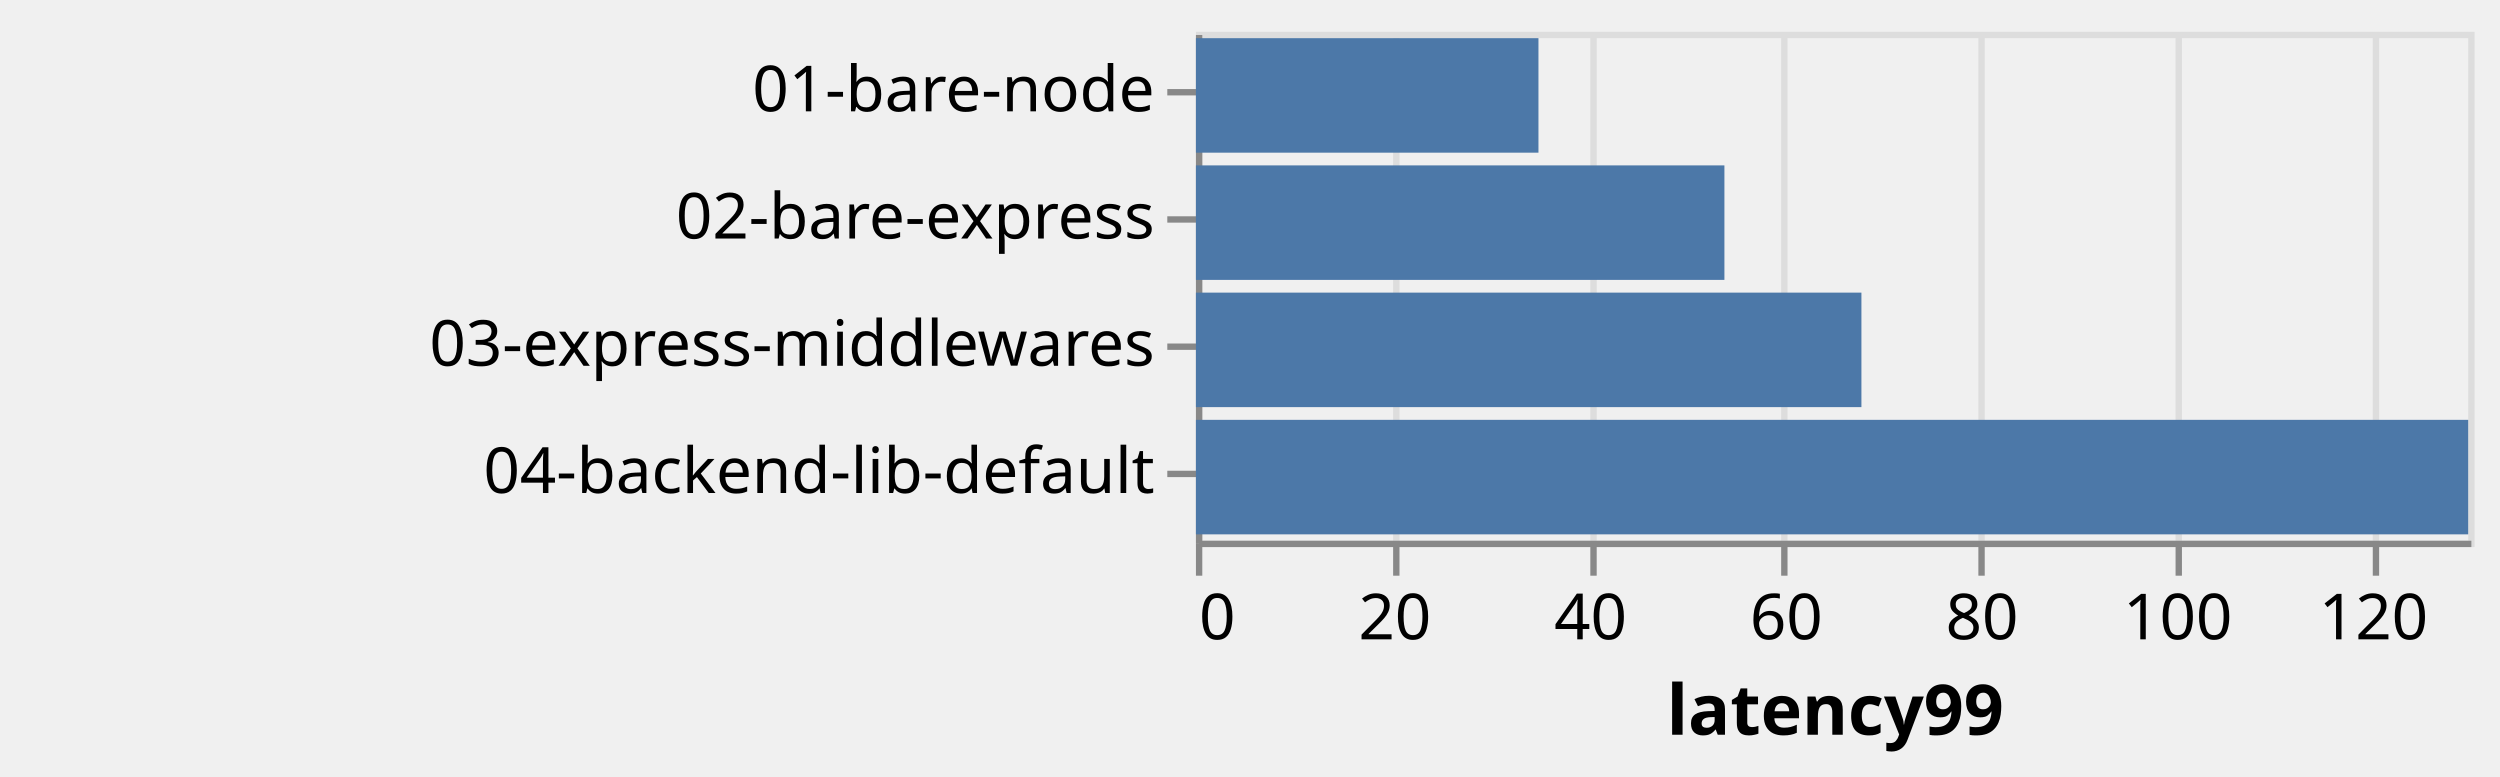
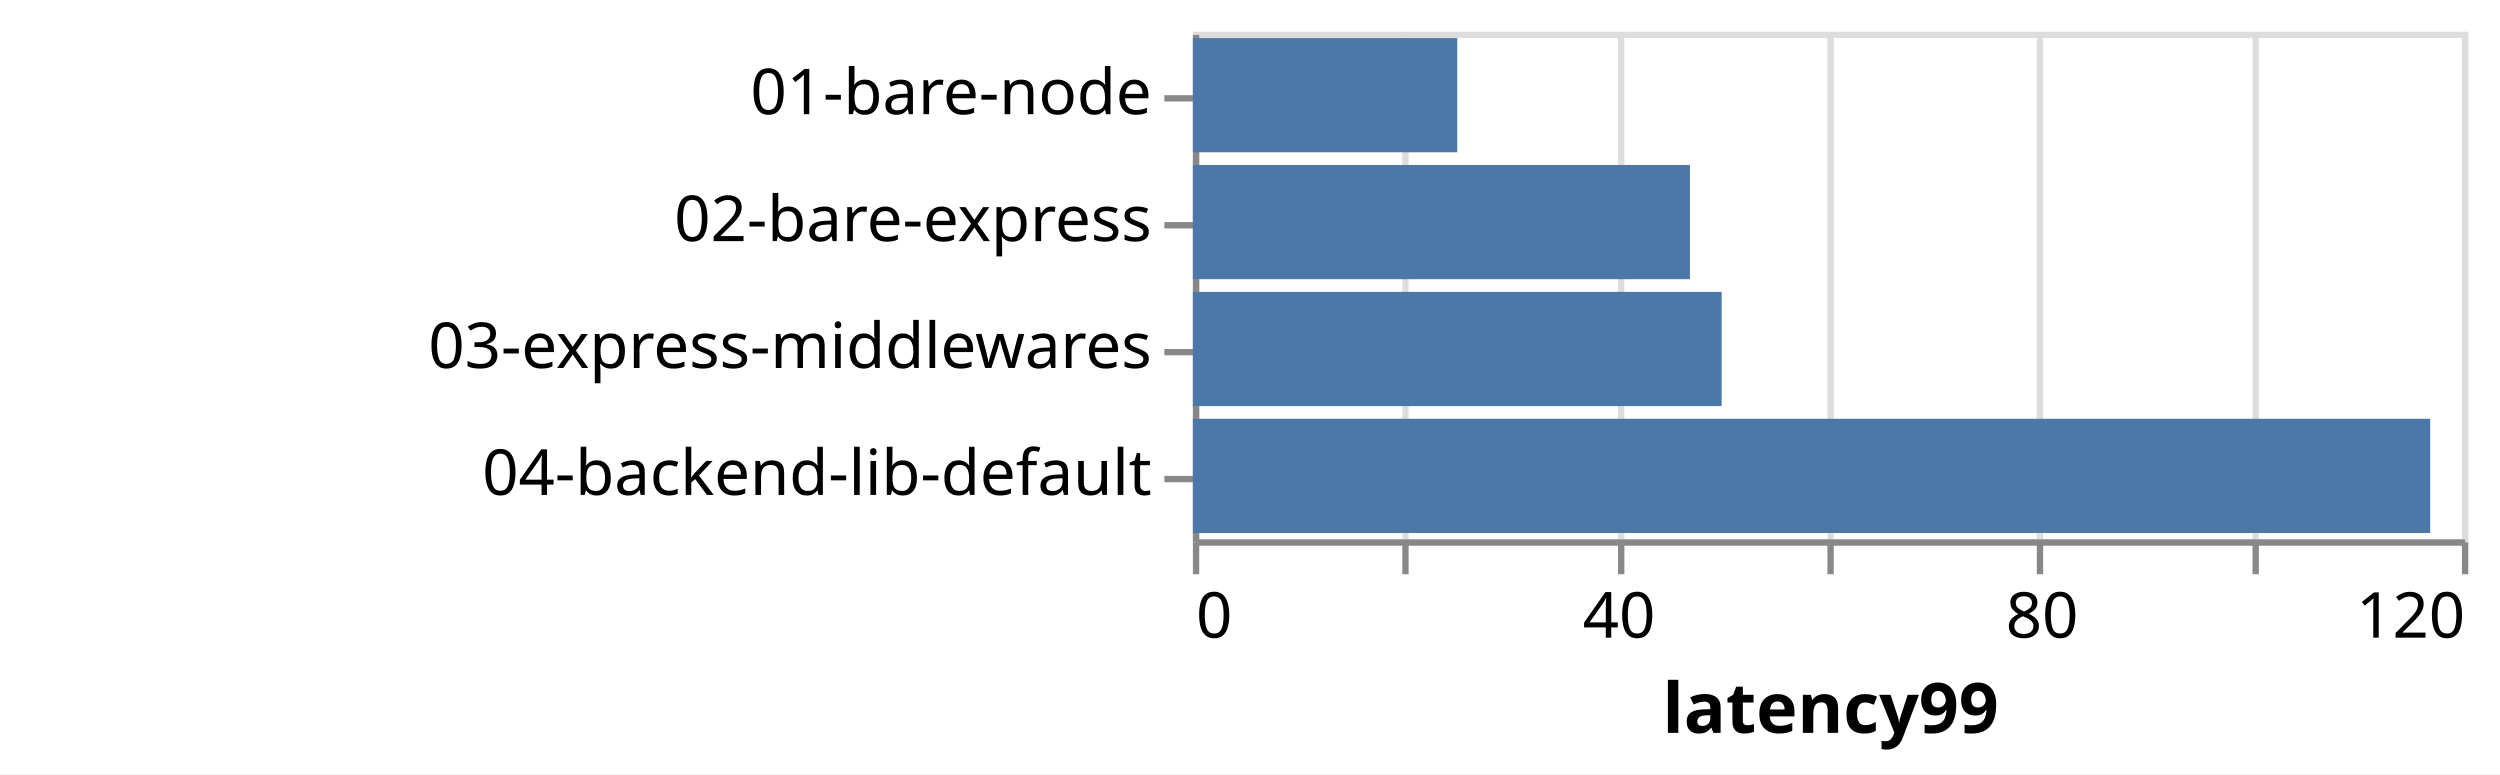
- <svg xmlns="http://www.w3.org/2000/svg" class="marks" width="393" height="122" viewBox="0 0 393 122" version="1.1">
+ <svg xmlns="http://www.w3.org/2000/svg" class="marks" width="394" height="122" viewBox="0 0 394 122" version="1.1">
+   <rect width="394" height="122" style="fill: white;" />
  <g transform="translate(188,5)">
    <g class="mark-group role-frame root">
      <g transform="translate(0,0)">
        <path class="background" d="M0.5,0.5h200v80h-200Z" style="fill: none; stroke: #ddd;" />
        <g>
          <g class="mark-group role-axis">
            <g transform="translate(0.5,80.5)">
              <path class="background" d="M0,0h0v0h0Z" style="pointer-events: none; fill: none;" />
              <g>
                <g class="mark-rule role-axis-grid" style="pointer-events: none;">
                  <line transform="translate(0,0)" x2="0" y2="-80" style="fill: none; stroke: #ddd; stroke-width: 1; opacity: 1;" />
-                   <line transform="translate(31,0)" x2="0" y2="-80" style="fill: none; stroke: #ddd; stroke-width: 1; opacity: 1;" />
-                   <line transform="translate(62,0)" x2="0" y2="-80" style="fill: none; stroke: #ddd; stroke-width: 1; opacity: 1;" />
-                   <line transform="translate(92,0)" x2="0" y2="-80" style="fill: none; stroke: #ddd; stroke-width: 1; opacity: 1;" />
-                   <line transform="translate(123,0)" x2="0" y2="-80" style="fill: none; stroke: #ddd; stroke-width: 1; opacity: 1;" />
-                   <line transform="translate(154,0)" x2="0" y2="-80" style="fill: none; stroke: #ddd; stroke-width: 1; opacity: 1;" />
-                   <line transform="translate(185,0)" x2="0" y2="-80" style="fill: none; stroke: #ddd; stroke-width: 1; opacity: 1;" />
+                   <line transform="translate(33,0)" x2="0" y2="-80" style="fill: none; stroke: #ddd; stroke-width: 1; opacity: 1;" />
+                   <line transform="translate(67,0)" x2="0" y2="-80" style="fill: none; stroke: #ddd; stroke-width: 1; opacity: 1;" />
+                   <line transform="translate(100,0)" x2="0" y2="-80" style="fill: none; stroke: #ddd; stroke-width: 1; opacity: 1;" />
+                   <line transform="translate(133,0)" x2="0" y2="-80" style="fill: none; stroke: #ddd; stroke-width: 1; opacity: 1;" />
+                   <line transform="translate(167,0)" x2="0" y2="-80" style="fill: none; stroke: #ddd; stroke-width: 1; opacity: 1;" />
+                   <line transform="translate(200,0)" x2="0" y2="-80" style="fill: none; stroke: #ddd; stroke-width: 1; opacity: 1;" />
                </g>
              </g>
+               <path class="foreground" d="" style="pointer-events: none; display: none; fill: none;" />
            </g>
          </g>
          <g class="mark-group role-axis">
            <g transform="translate(0.5,80.5)">
              <path class="background" d="M0,0h0v0h0Z" style="pointer-events: none; fill: none;" />
              <g>
                <g class="mark-rule role-axis-tick" style="pointer-events: none;">
                  <line transform="translate(0,0)" x2="0" y2="5" style="fill: none; stroke: #888; stroke-width: 1; opacity: 1;" />
-                   <line transform="translate(31,0)" x2="0" y2="5" style="fill: none; stroke: #888; stroke-width: 1; opacity: 1;" />
-                   <line transform="translate(62,0)" x2="0" y2="5" style="fill: none; stroke: #888; stroke-width: 1; opacity: 1;" />
-                   <line transform="translate(92,0)" x2="0" y2="5" style="fill: none; stroke: #888; stroke-width: 1; opacity: 1;" />
-                   <line transform="translate(123,0)" x2="0" y2="5" style="fill: none; stroke: #888; stroke-width: 1; opacity: 1;" />
-                   <line transform="translate(154,0)" x2="0" y2="5" style="fill: none; stroke: #888; stroke-width: 1; opacity: 1;" />
-                   <line transform="translate(185,0)" x2="0" y2="5" style="fill: none; stroke: #888; stroke-width: 1; opacity: 1;" />
+                   <line transform="translate(33,0)" x2="0" y2="5" style="fill: none; stroke: #888; stroke-width: 1; opacity: 1;" />
+                   <line transform="translate(67,0)" x2="0" y2="5" style="fill: none; stroke: #888; stroke-width: 1; opacity: 1;" />
+                   <line transform="translate(100,0)" x2="0" y2="5" style="fill: none; stroke: #888; stroke-width: 1; opacity: 1;" />
+                   <line transform="translate(133,0)" x2="0" y2="5" style="fill: none; stroke: #888; stroke-width: 1; opacity: 1;" />
+                   <line transform="translate(167,0)" x2="0" y2="5" style="fill: none; stroke: #888; stroke-width: 1; opacity: 1;" />
+                   <line transform="translate(200,0)" x2="0" y2="5" style="fill: none; stroke: #888; stroke-width: 1; opacity: 1;" />
                </g>
                <g class="mark-text role-axis-label" style="pointer-events: none;">
                  <text text-anchor="start" transform="translate(0,15)" style="font-family: sans-serif; font-size: 10px; fill: #000; opacity: 1;">0</text>
-                   <text text-anchor="middle" transform="translate(30.76923,15)" style="font-family: sans-serif; font-size: 10px; fill: #000; opacity: 1;">20</text>
-                   <text text-anchor="middle" transform="translate(61.53846,15)" style="font-family: sans-serif; font-size: 10px; fill: #000; opacity: 1;">40</text>
-                   <text text-anchor="middle" transform="translate(92.30769,15)" style="font-family: sans-serif; font-size: 10px; fill: #000; opacity: 1;">60</text>
-                   <text text-anchor="middle" transform="translate(123.0769,15)" style="font-family: sans-serif; font-size: 10px; fill: #000; opacity: 1;">80</text>
-                   <text text-anchor="middle" transform="translate(153.8462,15)" style="font-family: sans-serif; font-size: 10px; fill: #000; opacity: 1;">100</text>
-                   <text text-anchor="middle" transform="translate(184.6154,15)" style="font-family: sans-serif; font-size: 10px; fill: #000; opacity: 1;">120</text>
+                   <text text-anchor="middle" transform="translate(33.33333,15)" style="font-family: sans-serif; font-size: 10px; fill: #000; opacity: 0;">20</text>
+                   <text text-anchor="middle" transform="translate(66.66667,15)" style="font-family: sans-serif; font-size: 10px; fill: #000; opacity: 1;">40</text>
+                   <text text-anchor="middle" transform="translate(100,15)" style="font-family: sans-serif; font-size: 10px; fill: #000; opacity: 0;">60</text>
+                   <text text-anchor="middle" transform="translate(133.3333,15)" style="font-family: sans-serif; font-size: 10px; fill: #000; opacity: 1;">80</text>
+                   <text text-anchor="middle" transform="translate(166.6667,15)" style="font-family: sans-serif; font-size: 10px; fill: #000; opacity: 0;">100</text>
+                   <text text-anchor="end" transform="translate(200,15)" style="font-family: sans-serif; font-size: 10px; fill: #000; opacity: 1;">120</text>
                </g>
                <g class="mark-rule role-axis-domain" style="pointer-events: none;">
                  <line transform="translate(0,0)" x2="200" y2="0" style="fill: none; stroke: #888; stroke-width: 1; opacity: 1;" />
                </g>
                <g class="mark-text role-axis-title" style="pointer-events: none;">
                  <text text-anchor="middle" transform="translate(100,30)" style="font-family: sans-serif; font-size: 11px; font-weight: bold; fill: #000; opacity: 1;">latency99</text>
                </g>
              </g>
+               <path class="foreground" d="" style="pointer-events: none; display: none; fill: none;" />
            </g>
          </g>
          <g class="mark-group role-axis">
            <g transform="translate(0.5,0.5)">
              <path class="background" d="M0,0h0v0h0Z" style="pointer-events: none; fill: none;" />
              <g>
                <g class="mark-rule role-axis-tick" style="pointer-events: none;">
-                   <line transform="translate(0,9)" x2="-5" y2="0" style="fill: none; stroke: #888; stroke-width: 1; opacity: 1;" />
-                   <line transform="translate(0,29)" x2="-5" y2="0" style="fill: none; stroke: #888; stroke-width: 1; opacity: 1;" />
-                   <line transform="translate(0,49)" x2="-5" y2="0" style="fill: none; stroke: #888; stroke-width: 1; opacity: 1;" />
-                   <line transform="translate(0,69)" x2="-5" y2="0" style="fill: none; stroke: #888; stroke-width: 1; opacity: 1;" />
+                   <line transform="translate(0,10)" x2="-5" y2="0" style="fill: none; stroke: #888; stroke-width: 1; opacity: 1;" />
+                   <line transform="translate(0,30)" x2="-5" y2="0" style="fill: none; stroke: #888; stroke-width: 1; opacity: 1;" />
+                   <line transform="translate(0,50)" x2="-5" y2="0" style="fill: none; stroke: #888; stroke-width: 1; opacity: 1;" />
+                   <line transform="translate(0,70)" x2="-5" y2="0" style="fill: none; stroke: #888; stroke-width: 1; opacity: 1;" />
                </g>
                <g class="mark-text role-axis-label" style="pointer-events: none;">
-                   <text text-anchor="end" transform="translate(-7,12)" style="font-family: sans-serif; font-size: 10px; fill: #000; opacity: 1;">01-bare-node</text>
-                   <text text-anchor="end" transform="translate(-7,32)" style="font-family: sans-serif; font-size: 10px; fill: #000; opacity: 1;">02-bare-express</text>
-                   <text text-anchor="end" transform="translate(-7,52)" style="font-family: sans-serif; font-size: 10px; fill: #000; opacity: 1;">03-express-middlewares</text>
-                   <text text-anchor="end" transform="translate(-7,72)" style="font-family: sans-serif; font-size: 10px; fill: #000; opacity: 1;">04-backend-lib-default</text>
+                   <text text-anchor="end" transform="translate(-7,12.5)" style="font-family: sans-serif; font-size: 10px; fill: #000; opacity: 1;">01-bare-node</text>
+                   <text text-anchor="end" transform="translate(-7,32.5)" style="font-family: sans-serif; font-size: 10px; fill: #000; opacity: 1;">02-bare-express</text>
+                   <text text-anchor="end" transform="translate(-7,52.5)" style="font-family: sans-serif; font-size: 10px; fill: #000; opacity: 1;">03-express-middlewares</text>
+                   <text text-anchor="end" transform="translate(-7,72.5)" style="font-family: sans-serif; font-size: 10px; fill: #000; opacity: 1;">04-backend-lib-default</text>
                </g>
                <g class="mark-rule role-axis-domain" style="pointer-events: none;">
                  <line transform="translate(0,0)" x2="0" y2="80" style="fill: none; stroke: #888; stroke-width: 1; opacity: 1;" />
                </g>
              </g>
+               <path class="foreground" d="" style="pointer-events: none; display: none; fill: none;" />
            </g>
          </g>
          <g class="mark-rect role-mark marks">
-             <path d="M0,1h53.846v18h-53.846Z" style="fill: #4c78a8;" />
-             <path d="M0,21h83.077v18h-83.077Z" style="fill: #4c78a8;" />
-             <path d="M0,41h104.615v18h-104.615Z" style="fill: #4c78a8;" />
-             <path d="M0,61h200v18h-200Z" style="fill: #4c78a8;" />
+             <path d="M0,1h41.667v18h-41.667Z" style="fill: #4c78a8;" />
+             <path d="M0,21h78.333v18h-78.333Z" style="fill: #4c78a8;" />
+             <path d="M0,41h83.333v18h-83.333Z" style="fill: #4c78a8;" />
+             <path d="M0,61h195v18h-195Z" style="fill: #4c78a8;" />
          </g>
        </g>
+         <path class="foreground" d="" style="display: none; fill: none;" />
      </g>
    </g>
  </g>
</svg>
